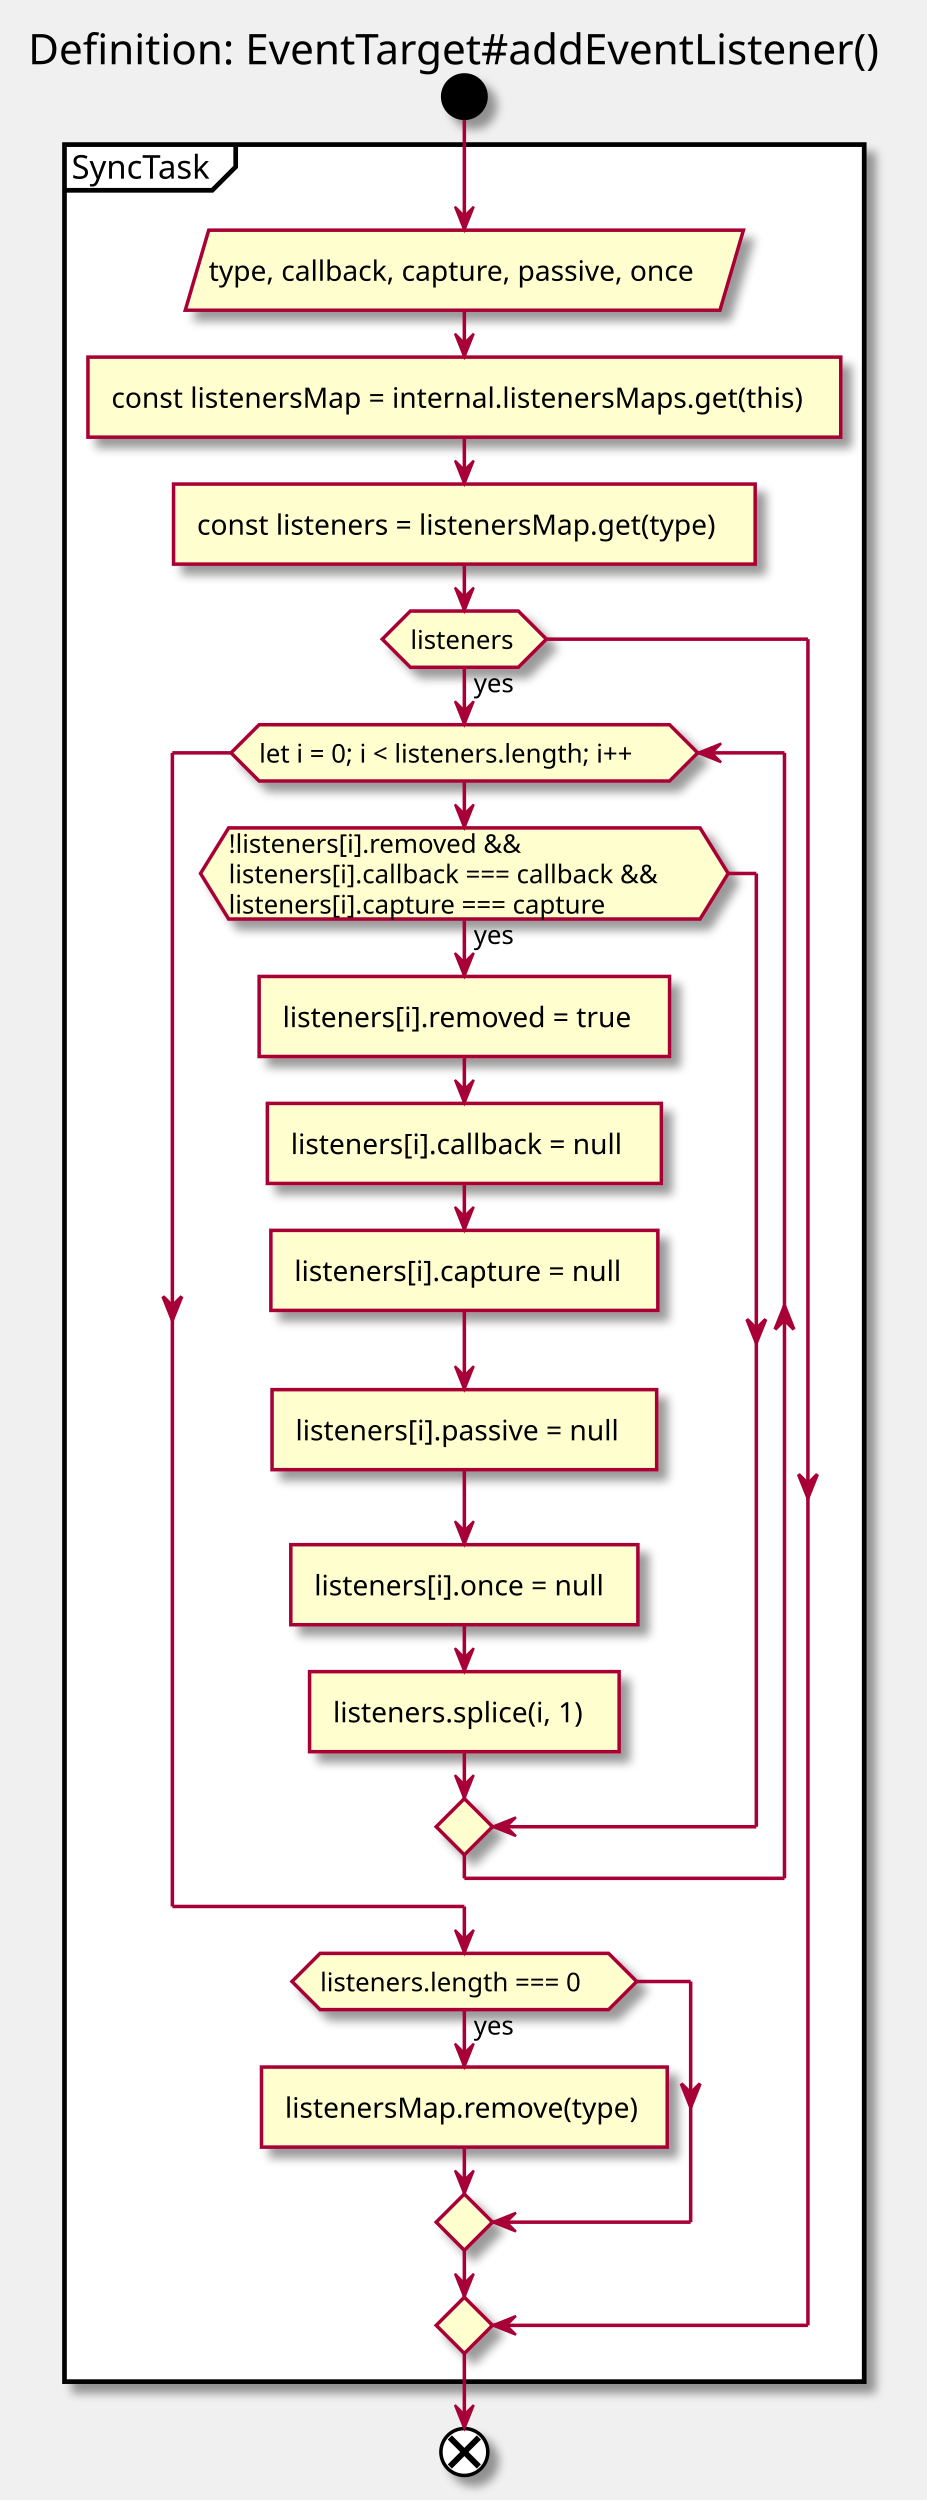
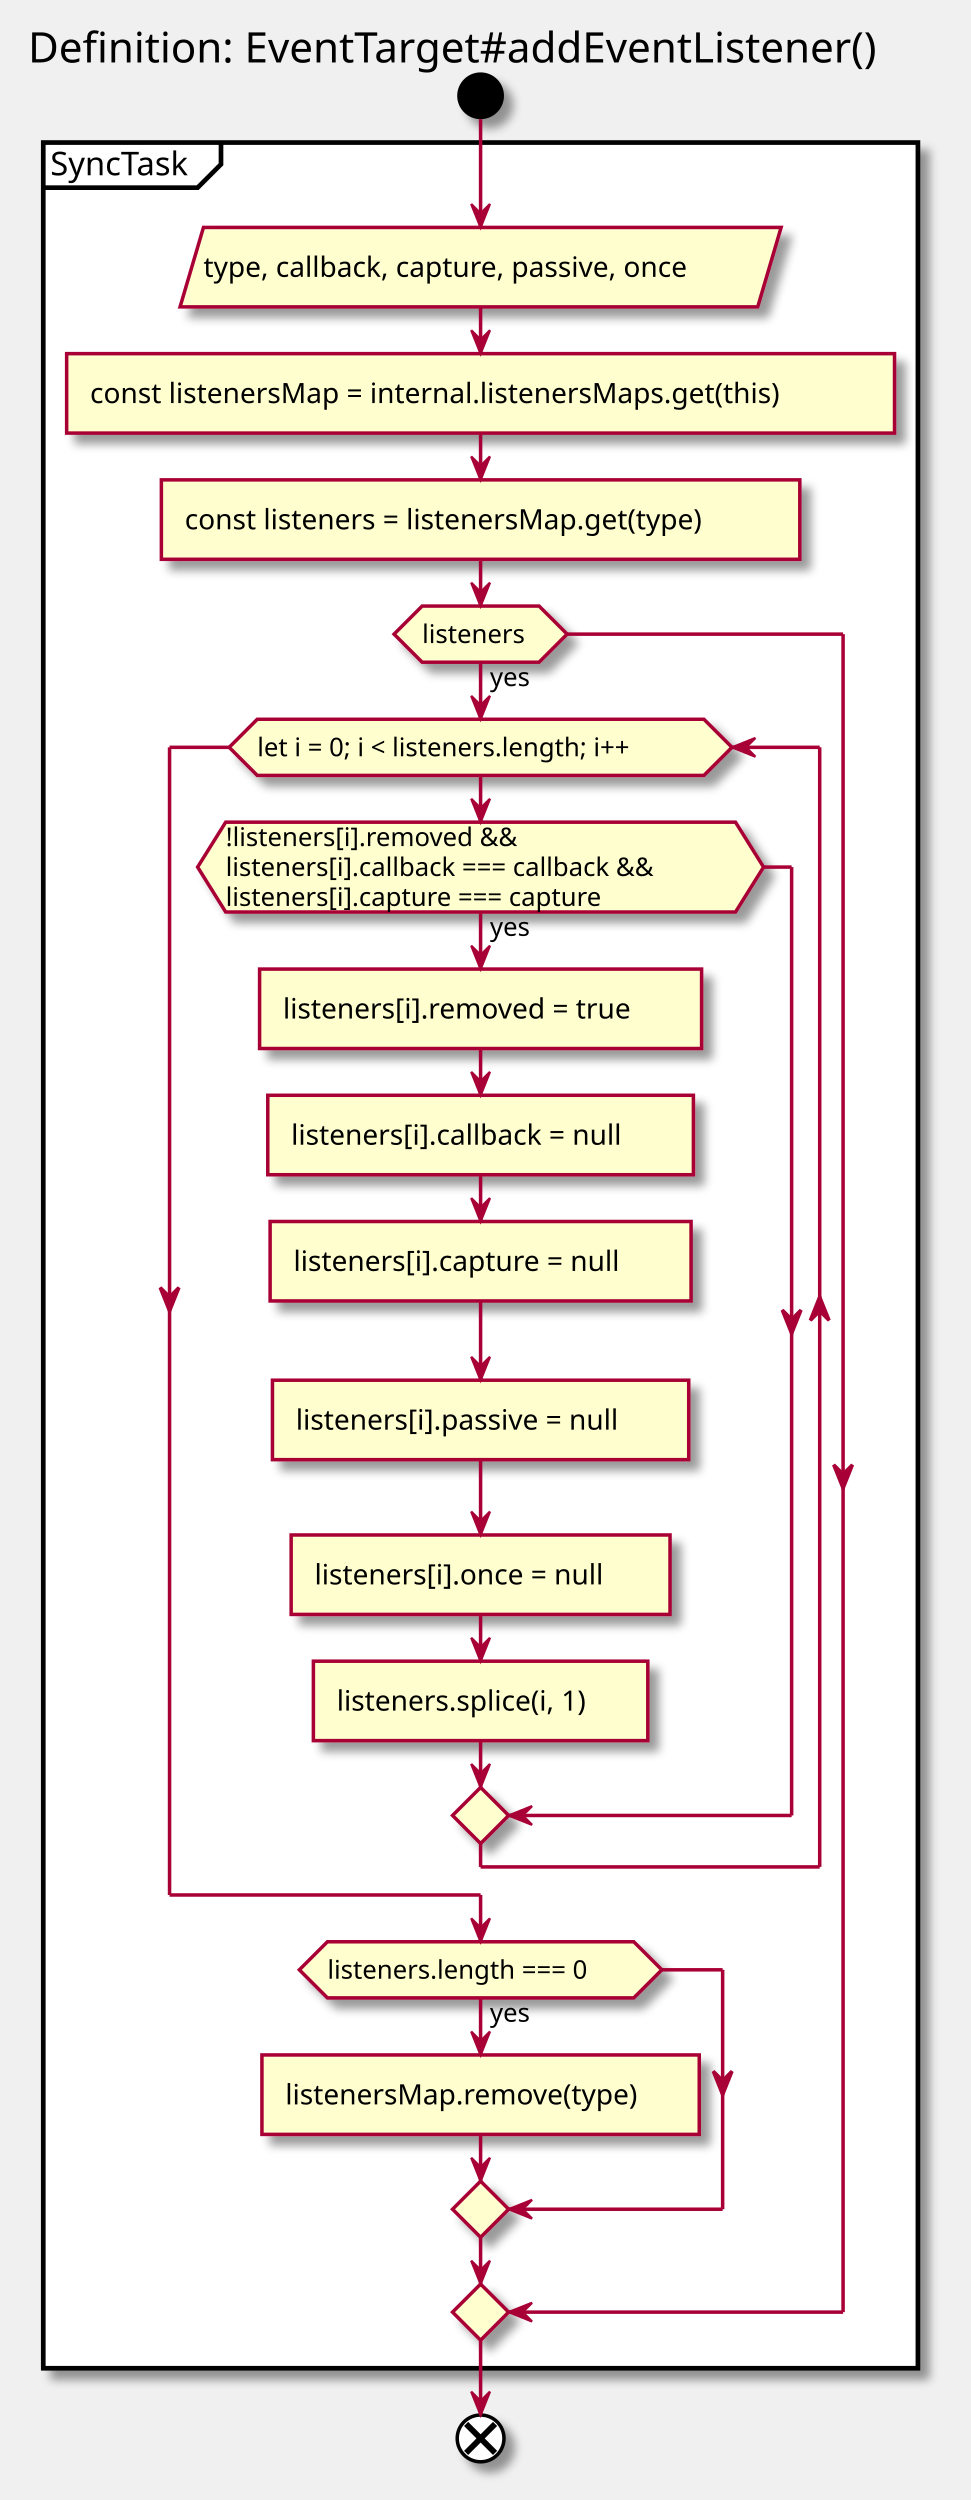
- <svg xmlns="http://www.w3.org/2000/svg" contentScriptType="application/ecmascript" contentStyleType="text/css" height="1066px" preserveAspectRatio="none" style="width:395px;height:1066px;" version="1.1" viewBox="0 0 395 1066" width="395px" zoomAndPan="magnify">
+ <svg xmlns="http://www.w3.org/2000/svg" contentScriptType="application/ecmascript" contentStyleType="text/css" height="1069px" preserveAspectRatio="none" style="width:415px;height:1069px;" version="1.1" viewBox="0 0 415 1069" width="415px" zoomAndPan="magnify">
  <defs>
    <filter height="300%" id="f4to5c857tv0b" width="300%" x="-1" y="-1">
      <feGaussianBlur result="blurOut" stdDeviation="2.0" />
      <feColorMatrix in="blurOut" result="blurOut2" type="matrix" values="0 0 0 0 0 0 0 0 0 0 0 0 0 0 0 0 0 0 .4 0" />
      <feOffset dx="4.0" dy="4.0" in="blurOut2" result="blurOut3" />
      <feBlend in="SourceGraphic" in2="blurOut3" mode="normal" />
    </filter>
  </defs>
  <g>
-     <text fill="#000000" font-family="sans-serif" font-size="18" lengthAdjust="spacingAndGlyphs" textLength="371" x="12" y="27.402">Definition: EventTarget#addEventListener()</text>
-     <ellipse cx="198" cy="41.199" fill="#000000" filter="url(#f4to5c857tv0b)" rx="10" ry="10" style="stroke: none; stroke-width: 1.0;" />
-     <rect fill="#FFFFFF" filter="url(#f4to5c857tv0b)" height="953.876" style="stroke: #000000; stroke-width: 2.0;" width="341" x="27.5" y="61.652" />
-     <path d="M100.5,62.652 L100.5,71.141 L90.5,81.141 L27.5,81.141 " fill="none" style="stroke: #000000; stroke-width: 2.0;" />
-     <text fill="#000000" font-family="sans-serif" font-size="14" lengthAdjust="spacingAndGlyphs" textLength="63" x="30.5" y="76.188">SyncTask</text>
-     <polygon fill="#FEFECE" filter="url(#f4to5c857tv0b)" points="89,98.141,317,98.141,307,132.273,79,132.273" style="stroke: #A80036; stroke-width: 1.5;" />
-     <text fill="#000000" font-family="sans-serif" font-size="12" lengthAdjust="spacingAndGlyphs" textLength="218" x="89" y="119.742">type, callback, capture, passive, once</text>
-     <rect fill="#FEFECE" filter="url(#f4to5c857tv0b)" height="34.133" style="stroke: #A80036; stroke-width: 1.5;" width="321" x="37.5" y="152.273" />
-     <text fill="#000000" font-family="sans-serif" font-size="12" lengthAdjust="spacingAndGlyphs" textLength="301" x="47.5" y="173.875">const listenersMap = internal.listenersMaps.get(this)</text>
-     <rect fill="#FEFECE" filter="url(#f4to5c857tv0b)" height="34.133" style="stroke: #A80036; stroke-width: 1.5;" width="248" x="74" y="206.406" />
-     <text fill="#000000" font-family="sans-serif" font-size="12" lengthAdjust="spacingAndGlyphs" textLength="228" x="84" y="228.008">const listeners = listenersMap.get(type)</text>
-     <rect fill="#FEFECE" filter="url(#f4to5c857tv0b)" height="34.133" style="stroke: #A80036; stroke-width: 1.5;" width="175" x="110.5" y="416.359" />
-     <text fill="#000000" font-family="sans-serif" font-size="12" lengthAdjust="spacingAndGlyphs" textLength="155" x="120.5" y="437.961">listeners[i].removed = true</text>
-     <rect fill="#FEFECE" filter="url(#f4to5c857tv0b)" height="34.133" style="stroke: #A80036; stroke-width: 1.5;" width="168" x="114" y="470.492" />
-     <text fill="#000000" font-family="sans-serif" font-size="12" lengthAdjust="spacingAndGlyphs" textLength="148" x="124" y="492.094">listeners[i].callback = null</text>
-     <rect fill="#FEFECE" filter="url(#f4to5c857tv0b)" height="34.133" style="stroke: #A80036; stroke-width: 1.5;" width="165" x="115.5" y="524.625" />
-     <text fill="#000000" font-family="sans-serif" font-size="12" lengthAdjust="spacingAndGlyphs" textLength="145" x="125.5" y="546.227">listeners[i].capture = null</text>
-     <rect fill="#FEFECE" filter="url(#f4to5c857tv0b)" height="34.133" style="stroke: #A80036; stroke-width: 1.5;" width="164" x="116" y="592.542" />
-     <text fill="#000000" font-family="sans-serif" font-size="12" lengthAdjust="spacingAndGlyphs" textLength="144" x="126" y="614.143">listeners[i].passive = null</text>
-     <rect fill="#FEFECE" filter="url(#f4to5c857tv0b)" height="34.133" style="stroke: #A80036; stroke-width: 1.5;" width="148" x="124" y="658.653" />
-     <text fill="#000000" font-family="sans-serif" font-size="12" lengthAdjust="spacingAndGlyphs" textLength="128" x="134" y="680.254">listeners[i].once = null</text>
-     <rect fill="#FEFECE" filter="url(#f4to5c857tv0b)" height="34.133" style="stroke: #A80036; stroke-width: 1.5;" width="132" x="132" y="712.786" />
-     <text fill="#000000" font-family="sans-serif" font-size="12" lengthAdjust="spacingAndGlyphs" textLength="112" x="142" y="734.387">listeners.splice(i, 1)</text>
-     <polygon fill="#FEFECE" filter="url(#f4to5c857tv0b)" points="97.5,353.017,298.5,353.017,310.5,372.449,298.5,391.882,97.5,391.882,85.5,372.449,97.5,353.017" style="stroke: #A80036; stroke-width: 1.5;" />
-     <text fill="#000000" font-family="sans-serif" font-size="11" lengthAdjust="spacingAndGlyphs" textLength="18" x="202" y="402.517">yes</text>
-     <text fill="#000000" font-family="sans-serif" font-size="11" lengthAdjust="spacingAndGlyphs" textLength="129" x="97.5" y="363.651">!listeners[i].removed &amp;&amp;</text>
-     <text fill="#000000" font-family="sans-serif" font-size="11" lengthAdjust="spacingAndGlyphs" textLength="198" x="97.5" y="376.606">listeners[i].callback === callback &amp;&amp;</text>
-     <text fill="#000000" font-family="sans-serif" font-size="11" lengthAdjust="spacingAndGlyphs" textLength="175" x="97.5" y="389.562">listeners[i].capture === capture</text>
-     <polygon fill="#FEFECE" filter="url(#f4to5c857tv0b)" points="198,766.918,210,778.918,198,790.918,186,778.918,198,766.918" style="stroke: #A80036; stroke-width: 1.5;" />
-     <polygon fill="#FEFECE" filter="url(#f4to5c857tv0b)" points="110.5,309.017,285.5,309.017,297.5,321.017,285.5,333.017,110.5,333.017,98.5,321.017,110.5,309.017" style="stroke: #A80036; stroke-width: 1.5;" />
-     <text fill="#000000" font-family="sans-serif" font-size="11" lengthAdjust="spacingAndGlyphs" textLength="175" x="110.5" y="325.174">let i = 0; i &lt; listeners.length; i++</text>
-     <rect fill="#FEFECE" filter="url(#f4to5c857tv0b)" height="34.133" style="stroke: #A80036; stroke-width: 1.5;" width="173" x="111.5" y="881.396" />
-     <text fill="#000000" font-family="sans-serif" font-size="12" lengthAdjust="spacingAndGlyphs" textLength="153" x="121.5" y="902.998">listenersMap.remove(type)</text>
-     <polygon fill="#FEFECE" filter="url(#f4to5c857tv0b)" points="136.5,832.918,259.5,832.918,271.5,844.918,259.5,856.918,136.5,856.918,124.5,844.918,136.5,832.918" style="stroke: #A80036; stroke-width: 1.5;" />
-     <text fill="#000000" font-family="sans-serif" font-size="11" lengthAdjust="spacingAndGlyphs" textLength="18" x="202" y="867.553">yes</text>
-     <text fill="#000000" font-family="sans-serif" font-size="11" lengthAdjust="spacingAndGlyphs" textLength="123" x="136.5" y="849.076">listeners.length === 0</text>
-     <polygon fill="#FEFECE" filter="url(#f4to5c857tv0b)" points="198,935.529,210,947.529,198,959.529,186,947.529,198,935.529" style="stroke: #A80036; stroke-width: 1.5;" />
-     <polygon fill="#FEFECE" filter="url(#f4to5c857tv0b)" points="175,260.539,221,260.539,233,272.539,221,284.539,175,284.539,163,272.539,175,260.539" style="stroke: #A80036; stroke-width: 1.5;" />
-     <text fill="#000000" font-family="sans-serif" font-size="11" lengthAdjust="spacingAndGlyphs" textLength="18" x="202" y="295.174">yes</text>
-     <text fill="#000000" font-family="sans-serif" font-size="11" lengthAdjust="spacingAndGlyphs" textLength="46" x="175" y="276.696">listeners</text>
-     <polygon fill="#FEFECE" filter="url(#f4to5c857tv0b)" points="198,979.529,210,991.529,198,1003.529,186,991.529,198,979.529" style="stroke: #A80036; stroke-width: 1.5;" />
-     <ellipse cx="198" cy="1045.529" fill="#FFFFFF" filter="url(#f4to5c857tv0b)" rx="10" ry="10" style="stroke: #000000; stroke-width: 1.5;" />
-     <line style="stroke: #000000; stroke-width: 2.5;" x1="191.813" x2="204.187" y1="1039.342" y2="1051.716" />
-     <line style="stroke: #000000; stroke-width: 2.5;" x1="204.187" x2="191.813" y1="1039.342" y2="1051.716" />
-     <line style="stroke: #A80036; stroke-width: 1.5;" x1="198" x2="198" y1="132.273" y2="152.273" />
-     <polygon fill="#A80036" points="194,142.273,198,152.273,202,142.273,198,146.273" style="stroke: #A80036; stroke-width: 1.0;" />
-     <line style="stroke: #A80036; stroke-width: 1.5;" x1="198" x2="198" y1="186.406" y2="206.406" />
-     <polygon fill="#A80036" points="194,196.406,198,206.406,202,196.406,198,200.406" style="stroke: #A80036; stroke-width: 1.0;" />
-     <line style="stroke: #A80036; stroke-width: 1.5;" x1="198" x2="198" y1="450.492" y2="470.492" />
-     <polygon fill="#A80036" points="194,460.492,198,470.492,202,460.492,198,464.492" style="stroke: #A80036; stroke-width: 1.0;" />
-     <line style="stroke: #A80036; stroke-width: 1.5;" x1="198" x2="198" y1="504.625" y2="524.625" />
-     <polygon fill="#A80036" points="194,514.625,198,524.625,202,514.625,198,518.625" style="stroke: #A80036; stroke-width: 1.0;" />
-     <line style="stroke: #A80036; stroke-width: 1.5;" x1="198" x2="198" y1="558.758" y2="592.542" />
-     <polygon fill="#A80036" points="194,582.542,198,592.542,202,582.542,198,586.542" style="stroke: #A80036; stroke-width: 1.0;" />
-     <line style="stroke: #A80036; stroke-width: 1.5;" x1="198" x2="198" y1="626.674" y2="658.653" />
-     <polygon fill="#A80036" points="194,648.653,198,658.653,202,648.653,198,652.653" style="stroke: #A80036; stroke-width: 1.0;" />
-     <line style="stroke: #A80036; stroke-width: 1.5;" x1="198" x2="198" y1="692.786" y2="712.786" />
-     <polygon fill="#A80036" points="194,702.786,198,712.786,202,702.786,198,706.786" style="stroke: #A80036; stroke-width: 1.0;" />
-     <line style="stroke: #A80036; stroke-width: 1.5;" x1="198" x2="198" y1="391.882" y2="416.359" />
-     <polygon fill="#A80036" points="194,406.359,198,416.359,202,406.359,198,410.359" style="stroke: #A80036; stroke-width: 1.0;" />
-     <line style="stroke: #A80036; stroke-width: 1.5;" x1="310.5" x2="322.5" y1="372.449" y2="372.449" />
-     <polygon fill="#A80036" points="318.5,562.542,322.5,572.542,326.5,562.542,322.5,566.542" style="stroke: #A80036; stroke-width: 1.5;" />
-     <line style="stroke: #A80036; stroke-width: 1.5;" x1="322.5" x2="322.5" y1="372.449" y2="778.918" />
-     <line style="stroke: #A80036; stroke-width: 1.5;" x1="322.5" x2="210" y1="778.918" y2="778.918" />
-     <polygon fill="#A80036" points="220,774.918,210,778.918,220,782.918,216,778.918" style="stroke: #A80036; stroke-width: 1.0;" />
-     <line style="stroke: #A80036; stroke-width: 1.5;" x1="198" x2="198" y1="746.918" y2="766.918" />
-     <polygon fill="#A80036" points="194,756.918,198,766.918,202,756.918,198,760.918" style="stroke: #A80036; stroke-width: 1.0;" />
-     <line style="stroke: #A80036; stroke-width: 1.5;" x1="198" x2="198" y1="333.017" y2="353.017" />
-     <polygon fill="#A80036" points="194,343.017,198,353.017,202,343.017,198,347.017" style="stroke: #A80036; stroke-width: 1.0;" />
-     <line style="stroke: #A80036; stroke-width: 1.5;" x1="198" x2="198" y1="790.918" y2="800.918" />
-     <line style="stroke: #A80036; stroke-width: 1.5;" x1="198" x2="334.5" y1="800.918" y2="800.918" />
-     <polygon fill="#A80036" points="330.5,566.825,334.5,556.825,338.5,566.825,334.5,562.825" style="stroke: #A80036; stroke-width: 1.5;" />
-     <line style="stroke: #A80036; stroke-width: 1.5;" x1="334.5" x2="334.5" y1="321.017" y2="800.918" />
-     <line style="stroke: #A80036; stroke-width: 1.5;" x1="334.5" x2="297.5" y1="321.017" y2="321.017" />
-     <polygon fill="#A80036" points="307.5,317.017,297.5,321.017,307.5,325.017,303.5,321.017" style="stroke: #A80036; stroke-width: 1.0;" />
-     <line style="stroke: #A80036; stroke-width: 1.5;" x1="98.5" x2="73.5" y1="321.017" y2="321.017" />
-     <polygon fill="#A80036" points="69.5,552.825,73.5,562.825,77.5,552.825,73.5,556.825" style="stroke: #A80036; stroke-width: 1.5;" />
-     <line style="stroke: #A80036; stroke-width: 1.5;" x1="73.5" x2="73.5" y1="321.017" y2="812.918" />
-     <line style="stroke: #A80036; stroke-width: 1.5;" x1="73.5" x2="198" y1="812.918" y2="812.918" />
-     <line style="stroke: #A80036; stroke-width: 1.5;" x1="198" x2="198" y1="812.918" y2="832.918" />
-     <polygon fill="#A80036" points="194,822.918,198,832.918,202,822.918,198,826.918" style="stroke: #A80036; stroke-width: 1.0;" />
-     <line style="stroke: #A80036; stroke-width: 1.5;" x1="198" x2="198" y1="856.918" y2="881.396" />
-     <polygon fill="#A80036" points="194,871.396,198,881.396,202,871.396,198,875.396" style="stroke: #A80036; stroke-width: 1.0;" />
-     <line style="stroke: #A80036; stroke-width: 1.5;" x1="271.5" x2="294.5" y1="844.918" y2="844.918" />
-     <polygon fill="#A80036" points="290.5,888.462,294.5,898.462,298.5,888.462,294.5,892.462" style="stroke: #A80036; stroke-width: 1.5;" />
-     <line style="stroke: #A80036; stroke-width: 1.5;" x1="294.5" x2="294.5" y1="844.918" y2="947.529" />
-     <line style="stroke: #A80036; stroke-width: 1.5;" x1="294.5" x2="210" y1="947.529" y2="947.529" />
-     <polygon fill="#A80036" points="220,943.529,210,947.529,220,951.529,216,947.529" style="stroke: #A80036; stroke-width: 1.0;" />
-     <line style="stroke: #A80036; stroke-width: 1.5;" x1="198" x2="198" y1="915.529" y2="935.529" />
-     <polygon fill="#A80036" points="194,925.529,198,935.529,202,925.529,198,929.529" style="stroke: #A80036; stroke-width: 1.0;" />
-     <line style="stroke: #A80036; stroke-width: 1.5;" x1="198" x2="198" y1="284.539" y2="309.017" />
-     <polygon fill="#A80036" points="194,299.017,198,309.017,202,299.017,198,303.017" style="stroke: #A80036; stroke-width: 1.0;" />
-     <line style="stroke: #A80036; stroke-width: 1.5;" x1="233" x2="344.5" y1="272.539" y2="272.539" />
-     <polygon fill="#A80036" points="340.5,628.653,344.5,638.653,348.5,628.653,344.5,632.653" style="stroke: #A80036; stroke-width: 1.5;" />
-     <line style="stroke: #A80036; stroke-width: 1.5;" x1="344.5" x2="344.5" y1="272.539" y2="991.529" />
-     <line style="stroke: #A80036; stroke-width: 1.5;" x1="344.5" x2="210" y1="991.529" y2="991.529" />
-     <polygon fill="#A80036" points="220,987.529,210,991.529,220,995.529,216,991.529" style="stroke: #A80036; stroke-width: 1.0;" />
-     <line style="stroke: #A80036; stroke-width: 1.5;" x1="198" x2="198" y1="959.529" y2="979.529" />
-     <polygon fill="#A80036" points="194,969.529,198,979.529,202,969.529,198,973.529" style="stroke: #A80036; stroke-width: 1.0;" />
-     <line style="stroke: #A80036; stroke-width: 1.5;" x1="198" x2="198" y1="240.539" y2="260.539" />
-     <polygon fill="#A80036" points="194,250.539,198,260.539,202,250.539,198,254.539" style="stroke: #A80036; stroke-width: 1.0;" />
-     <line style="stroke: #A80036; stroke-width: 1.5;" x1="198" x2="198" y1="51.199" y2="98.141" />
-     <polygon fill="#A80036" points="194,88.141,198,98.141,202,88.141,198,92.141" style="stroke: #A80036; stroke-width: 1.0;" />
-     <line style="stroke: #A80036; stroke-width: 1.5;" x1="198" x2="198" y1="1003.529" y2="1035.529" />
-     <polygon fill="#A80036" points="194,1025.529,198,1035.529,202,1025.529,198,1029.529" style="stroke: #A80036; stroke-width: 1.0;" />
+     <text fill="#000000" font-family="sans-serif" font-size="18" lengthAdjust="spacing" textLength="391" x="12" y="26.708">Definition: EventTarget#addEventListener()</text>
+     <ellipse cx="205.5" cy="40.953" fill="#000000" filter="url(#f4to5c857tv0b)" rx="10" ry="10" style="stroke:none;stroke-width:1.0;" />
+     <rect fill="#FFFFFF" filter="url(#f4to5c857tv0b)" height="951.713" style="stroke:#000000;stroke-width:2.0;" width="374" x="18.5" y="60.953" />
+     <path d="M94.5,60.953 L94.5,70.25 L84.5,80.25 L18.5,80.25 " fill="none" style="stroke:#000000;stroke-width:2.0;" />
+     <text fill="#000000" font-family="sans-serif" font-size="14" lengthAdjust="spacing" textLength="66" x="21.5" y="74.948">SyncTask</text>
+     <polygon fill="#FEFECE" filter="url(#f4to5c857tv0b)" points="87,97.25,334,97.25,324,131.219,77,131.219" style="stroke:#A80036;stroke-width:1.5;" />
+     <text fill="#000000" font-family="sans-serif" font-size="12" lengthAdjust="spacing" textLength="237" x="87" y="118.389">type, callback, capture, passive, once</text>
+     <rect fill="#FEFECE" filter="url(#f4to5c857tv0b)" height="33.969" style="stroke:#A80036;stroke-width:1.5;" width="354" x="28.5" y="151.219" />
+     <text fill="#000000" font-family="sans-serif" font-size="12" lengthAdjust="spacing" textLength="334" x="38.5" y="172.357">const listenersMap = internal.listenersMaps.get(this)</text>
+     <rect fill="#FEFECE" filter="url(#f4to5c857tv0b)" height="33.969" style="stroke:#A80036;stroke-width:1.5;" width="273" x="69" y="205.188" />
+     <text fill="#000000" font-family="sans-serif" font-size="12" lengthAdjust="spacing" textLength="253" x="79" y="226.326">const listeners = listenersMap.get(type)</text>
+     <rect fill="#FEFECE" filter="url(#f4to5c857tv0b)" height="33.969" style="stroke:#A80036;stroke-width:1.5;" width="189" x="111" y="414.375" />
+     <text fill="#000000" font-family="sans-serif" font-size="12" lengthAdjust="spacing" textLength="169" x="121" y="435.514">listeners[i].removed = true</text>
+     <rect fill="#FEFECE" filter="url(#f4to5c857tv0b)" height="33.969" style="stroke:#A80036;stroke-width:1.5;" width="182" x="114.5" y="468.344" />
+     <text fill="#000000" font-family="sans-serif" font-size="12" lengthAdjust="spacing" textLength="162" x="124.5" y="489.482">listeners[i].callback = null</text>
+     <rect fill="#FEFECE" filter="url(#f4to5c857tv0b)" height="33.969" style="stroke:#A80036;stroke-width:1.5;" width="180" x="115.5" y="522.312" />
+     <text fill="#000000" font-family="sans-serif" font-size="12" lengthAdjust="spacing" textLength="160" x="125.5" y="543.451">listeners[i].capture = null</text>
+     <rect fill="#FEFECE" filter="url(#f4to5c857tv0b)" height="33.969" style="stroke:#A80036;stroke-width:1.5;" width="178" x="116.5" y="590.178" />
+     <text fill="#000000" font-family="sans-serif" font-size="12" lengthAdjust="spacing" textLength="158" x="126.5" y="611.316">listeners[i].passive = null</text>
+     <rect fill="#FEFECE" filter="url(#f4to5c857tv0b)" height="33.969" style="stroke:#A80036;stroke-width:1.5;" width="162" x="124.5" y="656.357" />
+     <text fill="#000000" font-family="sans-serif" font-size="12" lengthAdjust="spacing" textLength="142" x="134.5" y="677.496">listeners[i].once = null</text>
+     <rect fill="#FEFECE" filter="url(#f4to5c857tv0b)" height="33.969" style="stroke:#A80036;stroke-width:1.5;" width="143" x="134" y="710.326" />
+     <text fill="#000000" font-family="sans-serif" font-size="12" lengthAdjust="spacing" textLength="123" x="144" y="731.465">listeners.splice(i, 1)</text>
+     <polygon fill="#FEFECE" filter="url(#f4to5c857tv0b)" points="96.5,351.559,314.5,351.559,326.5,370.766,314.5,389.973,96.5,389.973,84.5,370.766,96.5,351.559" style="stroke:#A80036;stroke-width:1.5;" />
+     <text fill="#000000" font-family="sans-serif" font-size="11" lengthAdjust="spacing" textLength="20" x="209.5" y="400.183">yes</text>
+     <text fill="#000000" font-family="sans-serif" font-size="11" lengthAdjust="spacing" textLength="142" x="96.5" y="361.769">!listeners[i].removed &amp;&amp;</text>
+     <text fill="#000000" font-family="sans-serif" font-size="11" lengthAdjust="spacing" textLength="214" x="96.5" y="374.574">listeners[i].callback === callback &amp;&amp;</text>
+     <text fill="#000000" font-family="sans-serif" font-size="11" lengthAdjust="spacing" textLength="186" x="96.5" y="387.378">listeners[i].capture === capture</text>
+     <polygon fill="#FEFECE" filter="url(#f4to5c857tv0b)" points="205.5,764.295,217.5,776.295,205.5,788.295,193.5,776.295,205.5,764.295" style="stroke:#A80036;stroke-width:1.5;" />
+     <polygon fill="#FEFECE" filter="url(#f4to5c857tv0b)" points="110,307.559,301,307.559,313,319.559,301,331.559,110,331.559,98,319.559,110,307.559" style="stroke:#A80036;stroke-width:1.5;" />
+     <text fill="#000000" font-family="sans-serif" font-size="11" lengthAdjust="spacing" textLength="191" x="110" y="323.367">let i = 0; i &lt; listeners.length; i++</text>
+     <rect fill="#FEFECE" filter="url(#f4to5c857tv0b)" height="33.969" style="stroke:#A80036;stroke-width:1.5;" width="187" x="112" y="878.697" />
+     <text fill="#000000" font-family="sans-serif" font-size="12" lengthAdjust="spacing" textLength="167" x="122" y="899.836">listenersMap.remove(type)</text>
+     <polygon fill="#FEFECE" filter="url(#f4to5c857tv0b)" points="140,830.295,271,830.295,283,842.295,271,854.295,140,854.295,128,842.295,140,830.295" style="stroke:#A80036;stroke-width:1.5;" />
+     <text fill="#000000" font-family="sans-serif" font-size="11" lengthAdjust="spacing" textLength="20" x="209.5" y="864.505">yes</text>
+     <text fill="#000000" font-family="sans-serif" font-size="11" lengthAdjust="spacing" textLength="131" x="140" y="846.103">listeners.length === 0</text>
+     <polygon fill="#FEFECE" filter="url(#f4to5c857tv0b)" points="205.5,932.666,217.5,944.666,205.5,956.666,193.5,944.666,205.5,932.666" style="stroke:#A80036;stroke-width:1.5;" />
+     <polygon fill="#FEFECE" filter="url(#f4to5c857tv0b)" points="180.5,259.156,230.5,259.156,242.5,271.156,230.5,283.156,180.5,283.156,168.5,271.156,180.5,259.156" style="stroke:#A80036;stroke-width:1.5;" />
+     <text fill="#000000" font-family="sans-serif" font-size="11" lengthAdjust="spacing" textLength="20" x="209.5" y="293.367">yes</text>
+     <text fill="#000000" font-family="sans-serif" font-size="11" lengthAdjust="spacing" textLength="50" x="180.5" y="274.964">listeners</text>
+     <polygon fill="#FEFECE" filter="url(#f4to5c857tv0b)" points="205.5,976.666,217.5,988.666,205.5,1000.666,193.5,988.666,205.5,976.666" style="stroke:#A80036;stroke-width:1.5;" />
+     <ellipse cx="205.5" cy="1042.666" fill="#FFFFFF" filter="url(#f4to5c857tv0b)" rx="10" ry="10" style="stroke:#000000;stroke-width:1.5;" />
+     <line style="stroke:#000000;stroke-width:2.5;" x1="199.313" x2="211.687" y1="1036.479" y2="1048.853" />
+     <line style="stroke:#000000;stroke-width:2.5;" x1="211.687" x2="199.313" y1="1036.479" y2="1048.853" />
+     <line style="stroke:#A80036;stroke-width:1.5;" x1="205.5" x2="205.5" y1="131.219" y2="151.219" />
+     <polygon fill="#A80036" points="201.5,141.219,205.5,151.219,209.5,141.219,205.5,145.219" style="stroke:#A80036;stroke-width:1.0;" />
+     <line style="stroke:#A80036;stroke-width:1.5;" x1="205.5" x2="205.5" y1="185.188" y2="205.188" />
+     <polygon fill="#A80036" points="201.5,195.188,205.5,205.188,209.5,195.188,205.5,199.188" style="stroke:#A80036;stroke-width:1.0;" />
+     <line style="stroke:#A80036;stroke-width:1.5;" x1="205.5" x2="205.5" y1="448.344" y2="468.344" />
+     <polygon fill="#A80036" points="201.5,458.344,205.5,468.344,209.5,458.344,205.5,462.344" style="stroke:#A80036;stroke-width:1.0;" />
+     <line style="stroke:#A80036;stroke-width:1.5;" x1="205.5" x2="205.5" y1="502.312" y2="522.312" />
+     <polygon fill="#A80036" points="201.5,512.312,205.5,522.312,209.5,512.312,205.5,516.312" style="stroke:#A80036;stroke-width:1.0;" />
+     <line style="stroke:#A80036;stroke-width:1.5;" x1="205.5" x2="205.5" y1="556.281" y2="590.178" />
+     <polygon fill="#A80036" points="201.5,580.178,205.5,590.178,209.5,580.178,205.5,584.178" style="stroke:#A80036;stroke-width:1.0;" />
+     <line style="stroke:#A80036;stroke-width:1.5;" x1="205.5" x2="205.5" y1="624.146" y2="656.357" />
+     <polygon fill="#A80036" points="201.5,646.357,205.5,656.357,209.5,646.357,205.5,650.357" style="stroke:#A80036;stroke-width:1.0;" />
+     <line style="stroke:#A80036;stroke-width:1.5;" x1="205.5" x2="205.5" y1="690.326" y2="710.326" />
+     <polygon fill="#A80036" points="201.5,700.326,205.5,710.326,209.5,700.326,205.5,704.326" style="stroke:#A80036;stroke-width:1.0;" />
+     <line style="stroke:#A80036;stroke-width:1.5;" x1="205.5" x2="205.5" y1="389.973" y2="414.375" />
+     <polygon fill="#A80036" points="201.5,404.375,205.5,414.375,209.5,404.375,205.5,408.375" style="stroke:#A80036;stroke-width:1.0;" />
+     <line style="stroke:#A80036;stroke-width:1.5;" x1="326.5" x2="338.5" y1="370.766" y2="370.766" />
+     <polygon fill="#A80036" points="334.5,560.178,338.5,570.178,342.5,560.178,338.5,564.178" style="stroke:#A80036;stroke-width:1.5;" />
+     <line style="stroke:#A80036;stroke-width:1.5;" x1="338.5" x2="338.5" y1="370.766" y2="776.295" />
+     <line style="stroke:#A80036;stroke-width:1.5;" x1="338.5" x2="217.5" y1="776.295" y2="776.295" />
+     <polygon fill="#A80036" points="227.5,772.295,217.5,776.295,227.5,780.295,223.5,776.295" style="stroke:#A80036;stroke-width:1.0;" />
+     <line style="stroke:#A80036;stroke-width:1.5;" x1="205.5" x2="205.5" y1="744.295" y2="764.295" />
+     <polygon fill="#A80036" points="201.5,754.295,205.5,764.295,209.5,754.295,205.5,758.295" style="stroke:#A80036;stroke-width:1.0;" />
+     <line style="stroke:#A80036;stroke-width:1.5;" x1="205.5" x2="205.5" y1="331.559" y2="351.559" />
+     <polygon fill="#A80036" points="201.5,341.559,205.5,351.559,209.5,341.559,205.5,345.559" style="stroke:#A80036;stroke-width:1.0;" />
+     <line style="stroke:#A80036;stroke-width:1.5;" x1="205.5" x2="205.5" y1="788.295" y2="798.295" />
+     <line style="stroke:#A80036;stroke-width:1.5;" x1="205.5" x2="350.5" y1="798.295" y2="798.295" />
+     <polygon fill="#A80036" points="346.5,564.574,350.5,554.574,354.5,564.574,350.5,560.574" style="stroke:#A80036;stroke-width:1.5;" />
+     <line style="stroke:#A80036;stroke-width:1.5;" x1="350.5" x2="350.5" y1="319.559" y2="798.295" />
+     <line style="stroke:#A80036;stroke-width:1.5;" x1="350.5" x2="313" y1="319.559" y2="319.559" />
+     <polygon fill="#A80036" points="323,315.559,313,319.559,323,323.559,319,319.559" style="stroke:#A80036;stroke-width:1.0;" />
+     <line style="stroke:#A80036;stroke-width:1.5;" x1="98" x2="72.5" y1="319.559" y2="319.559" />
+     <polygon fill="#A80036" points="68.5,550.574,72.5,560.574,76.5,550.574,72.5,554.574" style="stroke:#A80036;stroke-width:1.5;" />
+     <line style="stroke:#A80036;stroke-width:1.5;" x1="72.5" x2="72.5" y1="319.559" y2="810.295" />
+     <line style="stroke:#A80036;stroke-width:1.5;" x1="72.5" x2="205.5" y1="810.295" y2="810.295" />
+     <line style="stroke:#A80036;stroke-width:1.5;" x1="205.5" x2="205.5" y1="810.295" y2="830.295" />
+     <polygon fill="#A80036" points="201.5,820.295,205.5,830.295,209.5,820.295,205.5,824.295" style="stroke:#A80036;stroke-width:1.0;" />
+     <line style="stroke:#A80036;stroke-width:1.5;" x1="205.5" x2="205.5" y1="854.295" y2="878.697" />
+     <polygon fill="#A80036" points="201.5,868.697,205.5,878.697,209.5,868.697,205.5,872.697" style="stroke:#A80036;stroke-width:1.0;" />
+     <line style="stroke:#A80036;stroke-width:1.5;" x1="283" x2="309" y1="842.295" y2="842.295" />
+     <polygon fill="#A80036" points="305,885.682,309,895.682,313,885.682,309,889.682" style="stroke:#A80036;stroke-width:1.5;" />
+     <line style="stroke:#A80036;stroke-width:1.5;" x1="309" x2="309" y1="842.295" y2="944.666" />
+     <line style="stroke:#A80036;stroke-width:1.5;" x1="309" x2="217.5" y1="944.666" y2="944.666" />
+     <polygon fill="#A80036" points="227.5,940.666,217.5,944.666,227.5,948.666,223.5,944.666" style="stroke:#A80036;stroke-width:1.0;" />
+     <line style="stroke:#A80036;stroke-width:1.5;" x1="205.5" x2="205.5" y1="912.666" y2="932.666" />
+     <polygon fill="#A80036" points="201.5,922.666,205.5,932.666,209.5,922.666,205.5,926.666" style="stroke:#A80036;stroke-width:1.0;" />
+     <line style="stroke:#A80036;stroke-width:1.5;" x1="205.5" x2="205.5" y1="283.156" y2="307.559" />
+     <polygon fill="#A80036" points="201.5,297.559,205.5,307.559,209.5,297.559,205.5,301.559" style="stroke:#A80036;stroke-width:1.0;" />
+     <line style="stroke:#A80036;stroke-width:1.5;" x1="242.5" x2="360.5" y1="271.156" y2="271.156" />
+     <polygon fill="#A80036" points="356.5,626.357,360.5,636.357,364.5,626.357,360.5,630.357" style="stroke:#A80036;stroke-width:1.5;" />
+     <line style="stroke:#A80036;stroke-width:1.5;" x1="360.5" x2="360.5" y1="271.156" y2="988.666" />
+     <line style="stroke:#A80036;stroke-width:1.5;" x1="360.5" x2="217.5" y1="988.666" y2="988.666" />
+     <polygon fill="#A80036" points="227.5,984.666,217.5,988.666,227.5,992.666,223.5,988.666" style="stroke:#A80036;stroke-width:1.0;" />
+     <line style="stroke:#A80036;stroke-width:1.5;" x1="205.5" x2="205.5" y1="956.666" y2="976.666" />
+     <polygon fill="#A80036" points="201.5,966.666,205.5,976.666,209.5,966.666,205.5,970.666" style="stroke:#A80036;stroke-width:1.0;" />
+     <line style="stroke:#A80036;stroke-width:1.5;" x1="205.5" x2="205.5" y1="239.156" y2="259.156" />
+     <polygon fill="#A80036" points="201.5,249.156,205.5,259.156,209.5,249.156,205.5,253.156" style="stroke:#A80036;stroke-width:1.0;" />
+     <line style="stroke:#A80036;stroke-width:1.5;" x1="205.5" x2="205.5" y1="50.953" y2="97.25" />
+     <polygon fill="#A80036" points="201.5,87.25,205.5,97.25,209.5,87.25,205.5,91.25" style="stroke:#A80036;stroke-width:1.0;" />
+     <line style="stroke:#A80036;stroke-width:1.5;" x1="205.5" x2="205.5" y1="1000.666" y2="1032.666" />
+     <polygon fill="#A80036" points="201.5,1022.666,205.5,1032.666,209.5,1022.666,205.5,1026.666" style="stroke:#A80036;stroke-width:1.0;" />
  </g>
</svg>
